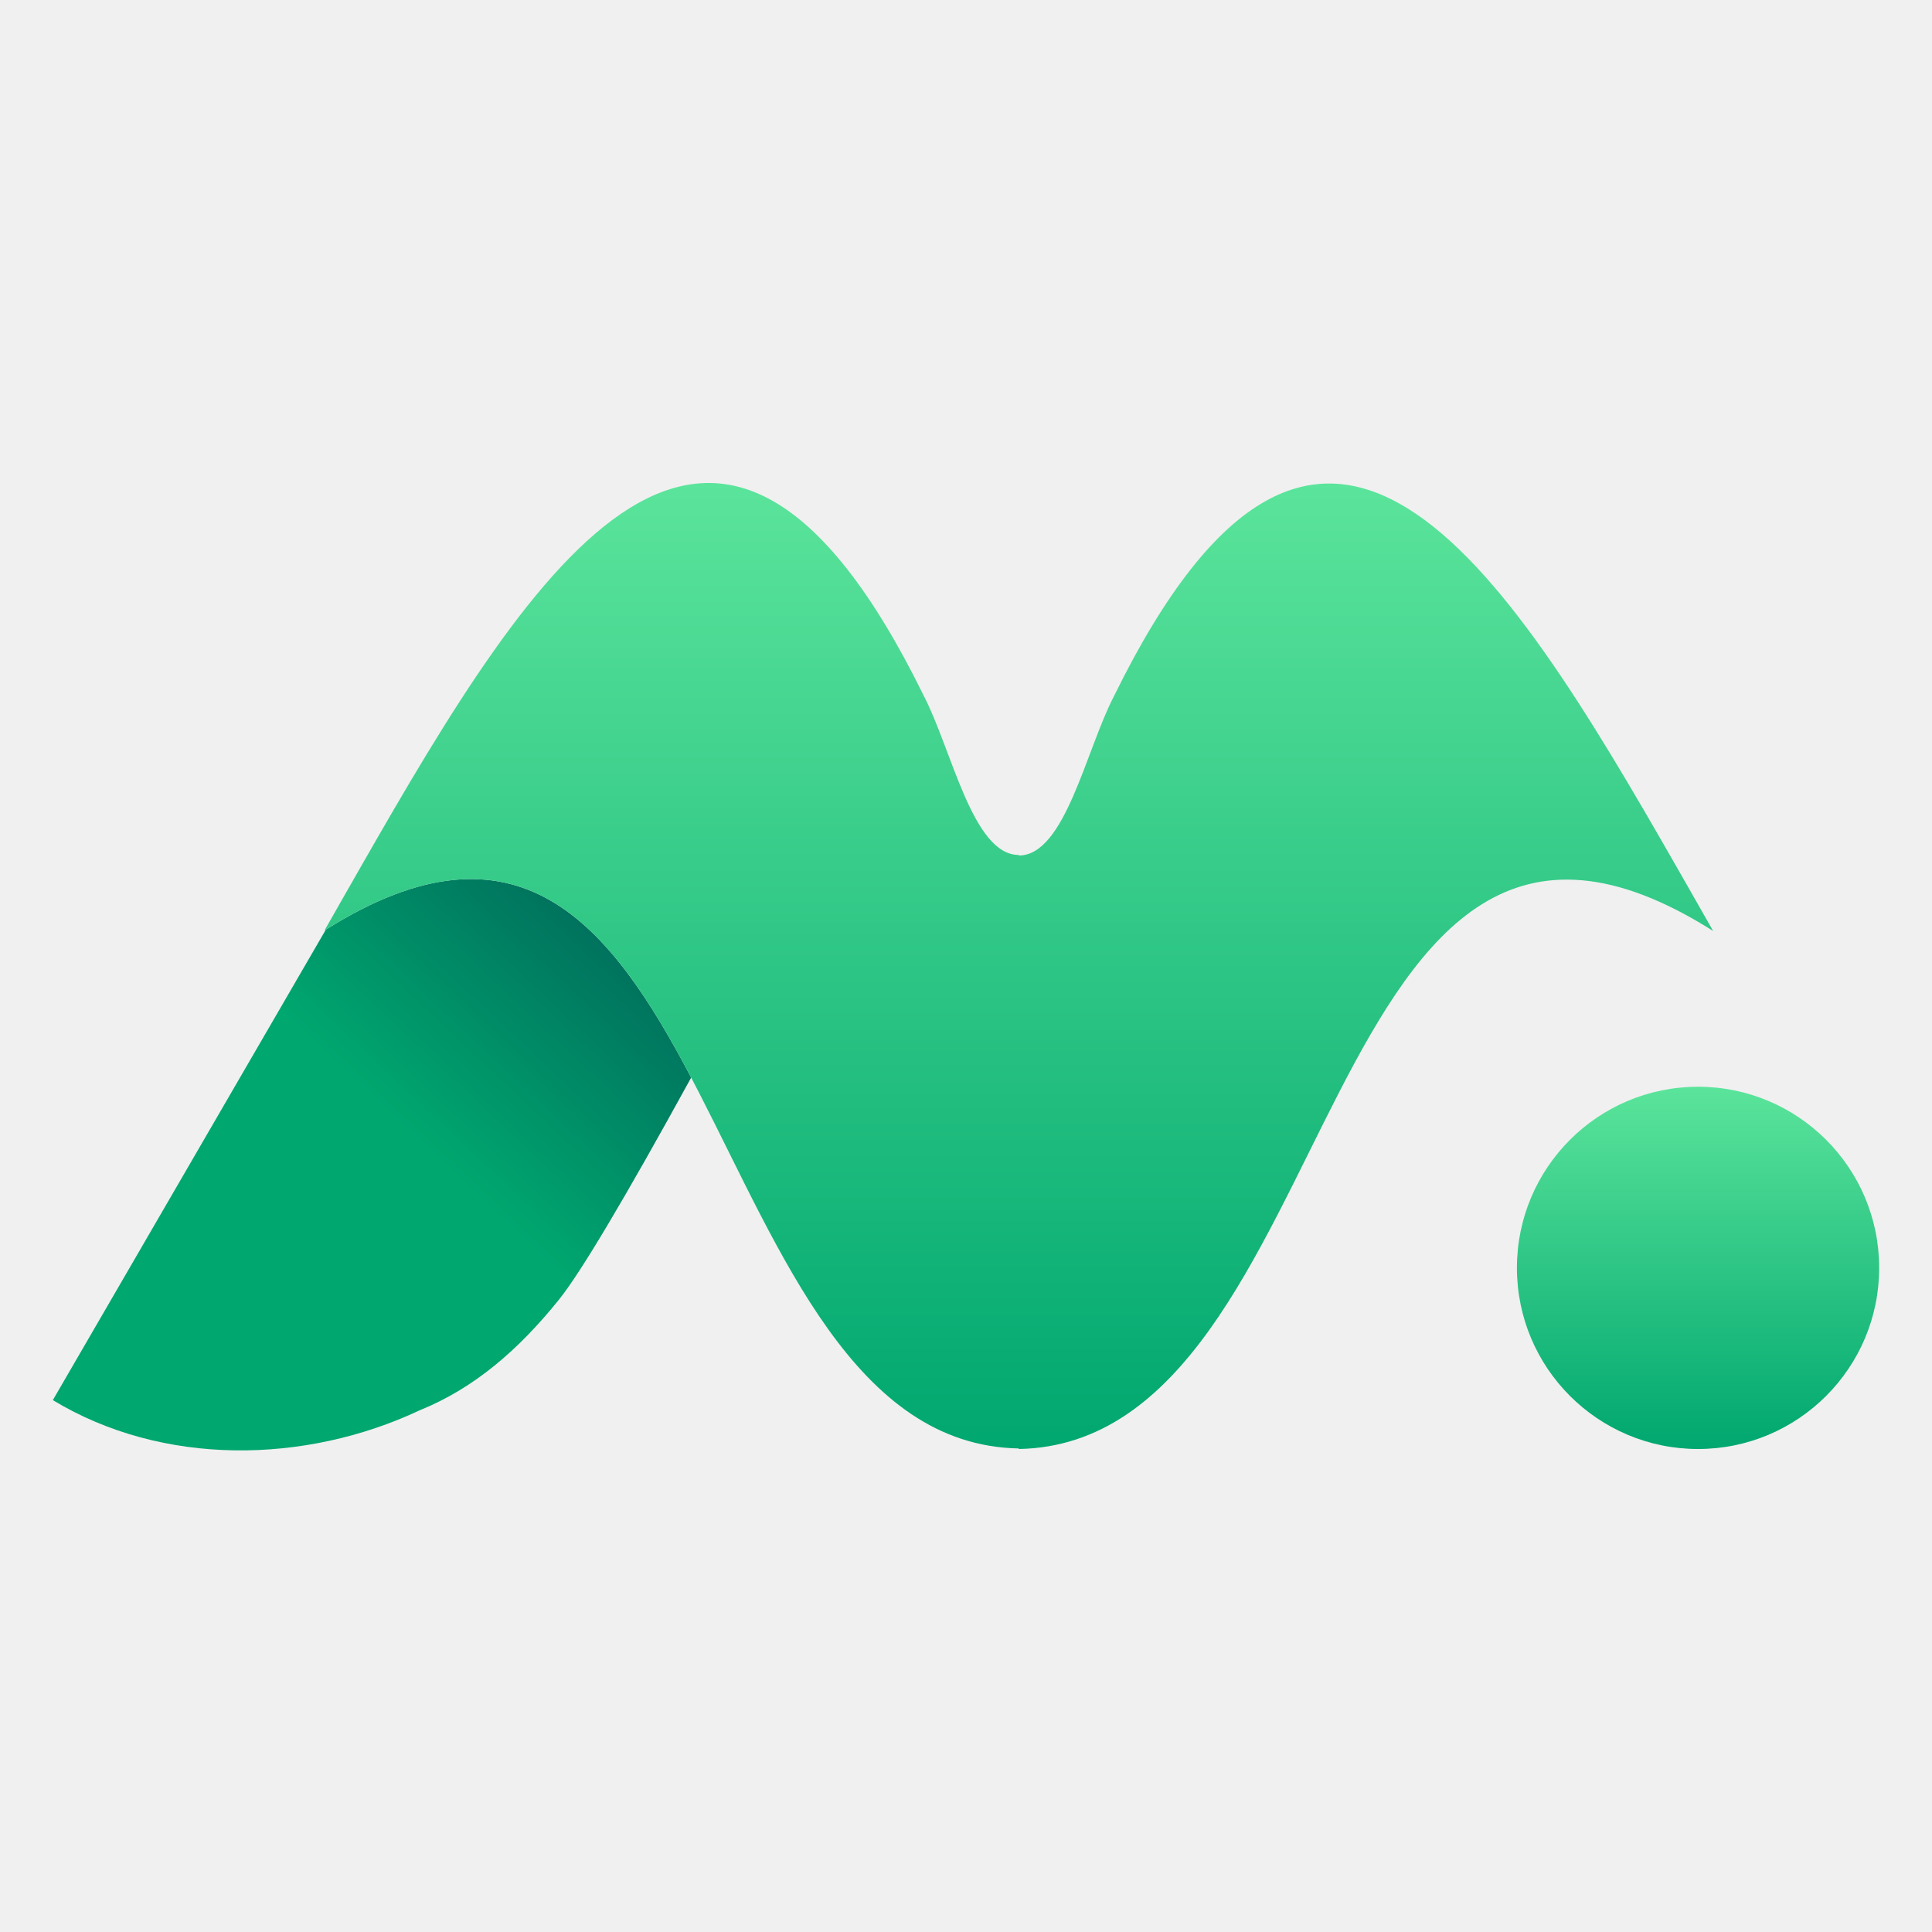
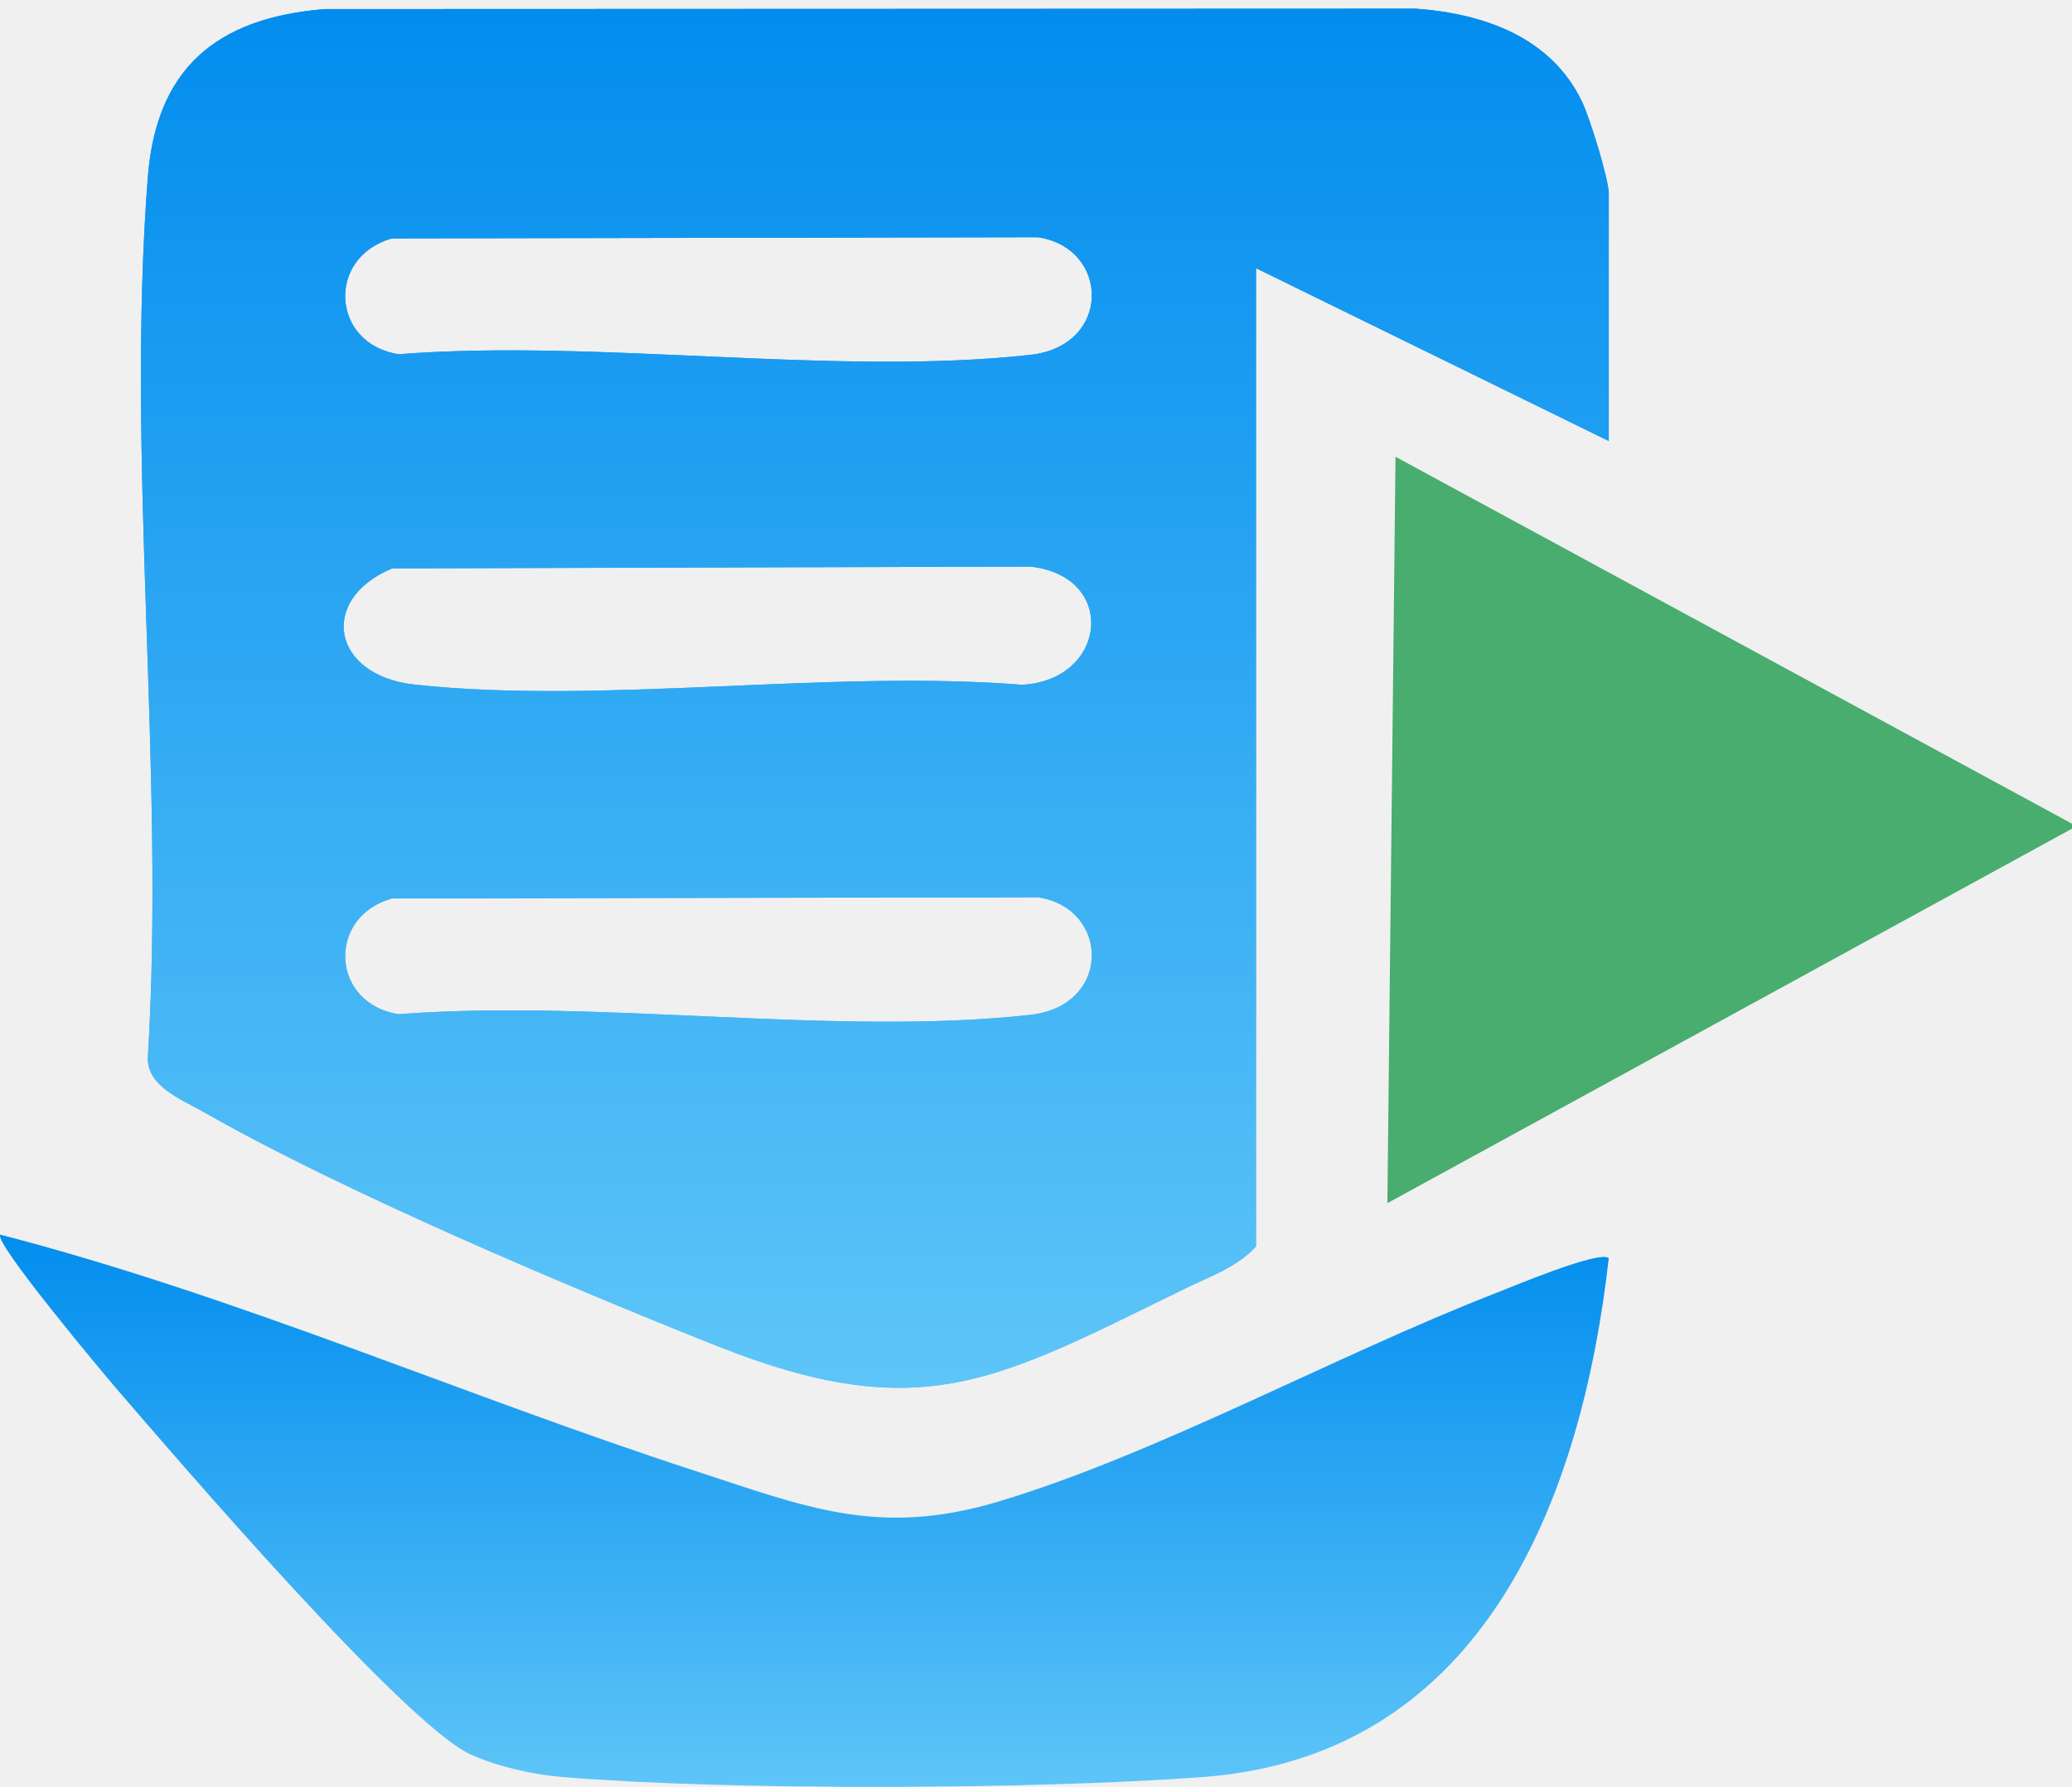
- <svg xmlns="http://www.w3.org/2000/svg" width="256" height="256" viewBox="0 0 256 256" fill="none">
-   <path d="M43.176 123.179C68.756 107.091 80.918 122.509 91.584 142.787C82.758 158.858 76.918 168.665 74.066 172.209C68.686 178.894 62.818 183.956 55.601 186.876C40.428 194.007 21.566 194.34 7 185.524L43.176 123.179Z" fill="url(#paint0_linear_4107_1209904)" />
-   <path fill-rule="evenodd" clip-rule="evenodd" d="M222.155 114.863C199.02 74.385 175.105 36.249 147.634 92.191C143.875 99.383 141.136 113.359 135 113.359V113.288C128.864 113.288 126.125 99.312 122.367 92.12C94.895 36.178 70.98 74.314 47.845 114.792C46.104 117.845 44.431 120.758 43 123.29C96.019 89.727 91.555 191.123 135 191.929V192C178.446 191.194 173.981 89.798 227 123.36C225.57 120.829 223.897 117.916 222.155 114.863" fill="url(#paint1_linear_4107_1209904)" />
-   <path fill-rule="evenodd" clip-rule="evenodd" d="M225 192C238.254 192 249 181.254 249 168C249 154.746 238.254 144 225 144C211.746 144 201 154.746 201 168C201 181.254 211.746 192 225 192" fill="url(#paint2_linear_4107_1209904)" />
+ <svg xmlns="http://www.w3.org/2000/svg" width="218" height="188" viewBox="0 0 218 188" fill="none">
+   <mask id="mask0_386_50" style="mask-type:luminance" maskUnits="userSpaceOnUse" x="0" y="0" width="218" height="188">
+     <path d="M218 0H0V188H218V0Z" fill="white" />
+   </mask>
+   <g mask="url(#mask0_386_50)">
+     <path d="M169.272 46.402L132.149 28.215V131.13C130.152 133.33 127.29 134.293 124.69 135.563C104.957 145.175 97.074 150.189 75.448 141.606C59.821 135.405 35.853 125.236 21.617 117.093C19.197 115.707 15.523 114.354 15.549 111.333C17.408 81.158 13.233 48.561 15.549 18.677C16.422 7.404 22.542 1.901 34.158 0.955L149.003 0.913C156.281 1.461 163.196 3.968 166.437 10.675C167.257 12.368 169.263 18.852 169.263 20.37V46.411L169.272 46.402ZM41.237 25.085C34.314 27.028 34.824 36.192 41.964 37.263C62.932 35.636 87.938 39.604 108.413 37.329C117.005 36.375 116.78 26.098 109.209 24.961L41.237 25.085ZM41.237 59.808C33.424 63.104 34.936 71.089 43.64 72.027C63.486 74.161 87.272 70.417 107.549 72.044C116.47 71.554 117.645 60.63 108.413 59.609L41.237 59.8V59.808ZM41.237 94.523C34.314 96.465 34.824 105.63 41.964 106.7C62.932 105.073 87.938 109.041 108.413 106.767C117.005 105.812 116.78 95.536 109.209 94.398L41.237 94.523Z" fill="url(#paint0_linear_386_50)" />
+     <path d="M169.272 46.402L132.149 28.215V131.13C130.152 133.33 127.29 134.293 124.69 135.563C104.957 145.175 97.074 150.189 75.448 141.606C59.821 135.405 35.853 125.236 21.617 117.093C19.197 115.707 15.523 114.354 15.549 111.333C17.408 81.158 13.233 48.561 15.549 18.677C16.422 7.404 22.542 1.901 34.158 0.955L149.003 0.913C156.281 1.461 163.196 3.968 166.437 10.675C167.257 12.368 169.263 18.852 169.263 20.37V46.411L169.272 46.402ZM41.237 25.085C34.314 27.028 34.824 36.192 41.964 37.263C62.932 35.636 87.938 39.604 108.413 37.329C117.005 36.375 116.78 26.098 109.209 24.961L41.237 25.085ZM41.237 59.808C33.424 63.104 34.936 71.089 43.64 72.027C63.486 74.161 87.272 70.417 107.549 72.044C116.47 71.554 117.645 60.63 108.413 59.609L41.237 59.8V59.808ZM41.237 94.523C34.314 96.465 34.824 105.63 41.964 106.7C62.932 105.073 87.938 109.041 108.413 106.767C117.005 105.812 116.78 95.536 109.209 94.398L41.237 94.523Z" fill="url(#paint1_linear_386_50)" />
+     <path d="M169.263 132.375C166.472 157.021 156.471 184.713 126.565 186.954C108.846 188.282 76.788 188.398 59.155 186.954C56.104 186.705 52.292 185.841 49.535 184.589C42.595 181.434 18.532 153.394 12.153 145.98C10.96 144.594 -0.821 130.54 0.043 129.894C24.979 136.36 48.61 146.753 72.985 154.697C84.74 158.532 92.398 161.744 104.957 158C121.63 153.028 140.558 142.585 157.206 136.111C159.081 135.381 168.33 131.479 169.263 132.367V132.375Z" fill="url(#paint2_linear_386_50)" />
+     <path d="M218.479 86.919L145.969 126.581L146.825 48.054L218.479 86.919Z" fill="#48AD6E" />
+   </g>
  <defs>
-     <linearGradient id="paint0_linear_4107_1209904" x1="76" y1="83.895" x2="32.761" y2="129.812" gradientUnits="userSpaceOnUse">
-       <stop stop-color="#004B50" />
-       <stop offset="1" stop-color="#00A76F" />
+     <linearGradient id="paint0_linear_386_50" x1="92.05" y1="0.913" x2="92.05" y2="146.009" gradientUnits="userSpaceOnUse">
+       <stop stop-color="#028DEE" />
+       <stop offset="0.999" stop-color="#5EC5F8" />
    </linearGradient>
-     <linearGradient id="paint1_linear_4107_1209904" x1="43" y1="64" x2="43" y2="192" gradientUnits="userSpaceOnUse">
-       <stop stop-color="#5BE49B" />
-       <stop offset="1" stop-color="#00A76F" />
+     <linearGradient id="paint1_linear_386_50" x1="92.05" y1="0.913" x2="92.05" y2="146.009" gradientUnits="userSpaceOnUse">
+       <stop stop-color="#028DEE" />
+       <stop offset="0.999" stop-color="#5EC5F8" />
    </linearGradient>
-     <linearGradient id="paint2_linear_4107_1209904" x1="201" y1="144" x2="201" y2="192" gradientUnits="userSpaceOnUse">
-       <stop stop-color="#5BE49B" />
-       <stop offset="1" stop-color="#00A76F" />
+     <linearGradient id="paint2_linear_386_50" x1="84.631" y1="129.894" x2="84.631" y2="187.994" gradientUnits="userSpaceOnUse">
+       <stop stop-color="#028DEE" />
+       <stop offset="1" stop-color="#5EC5F8" />
    </linearGradient>
  </defs>
</svg>
